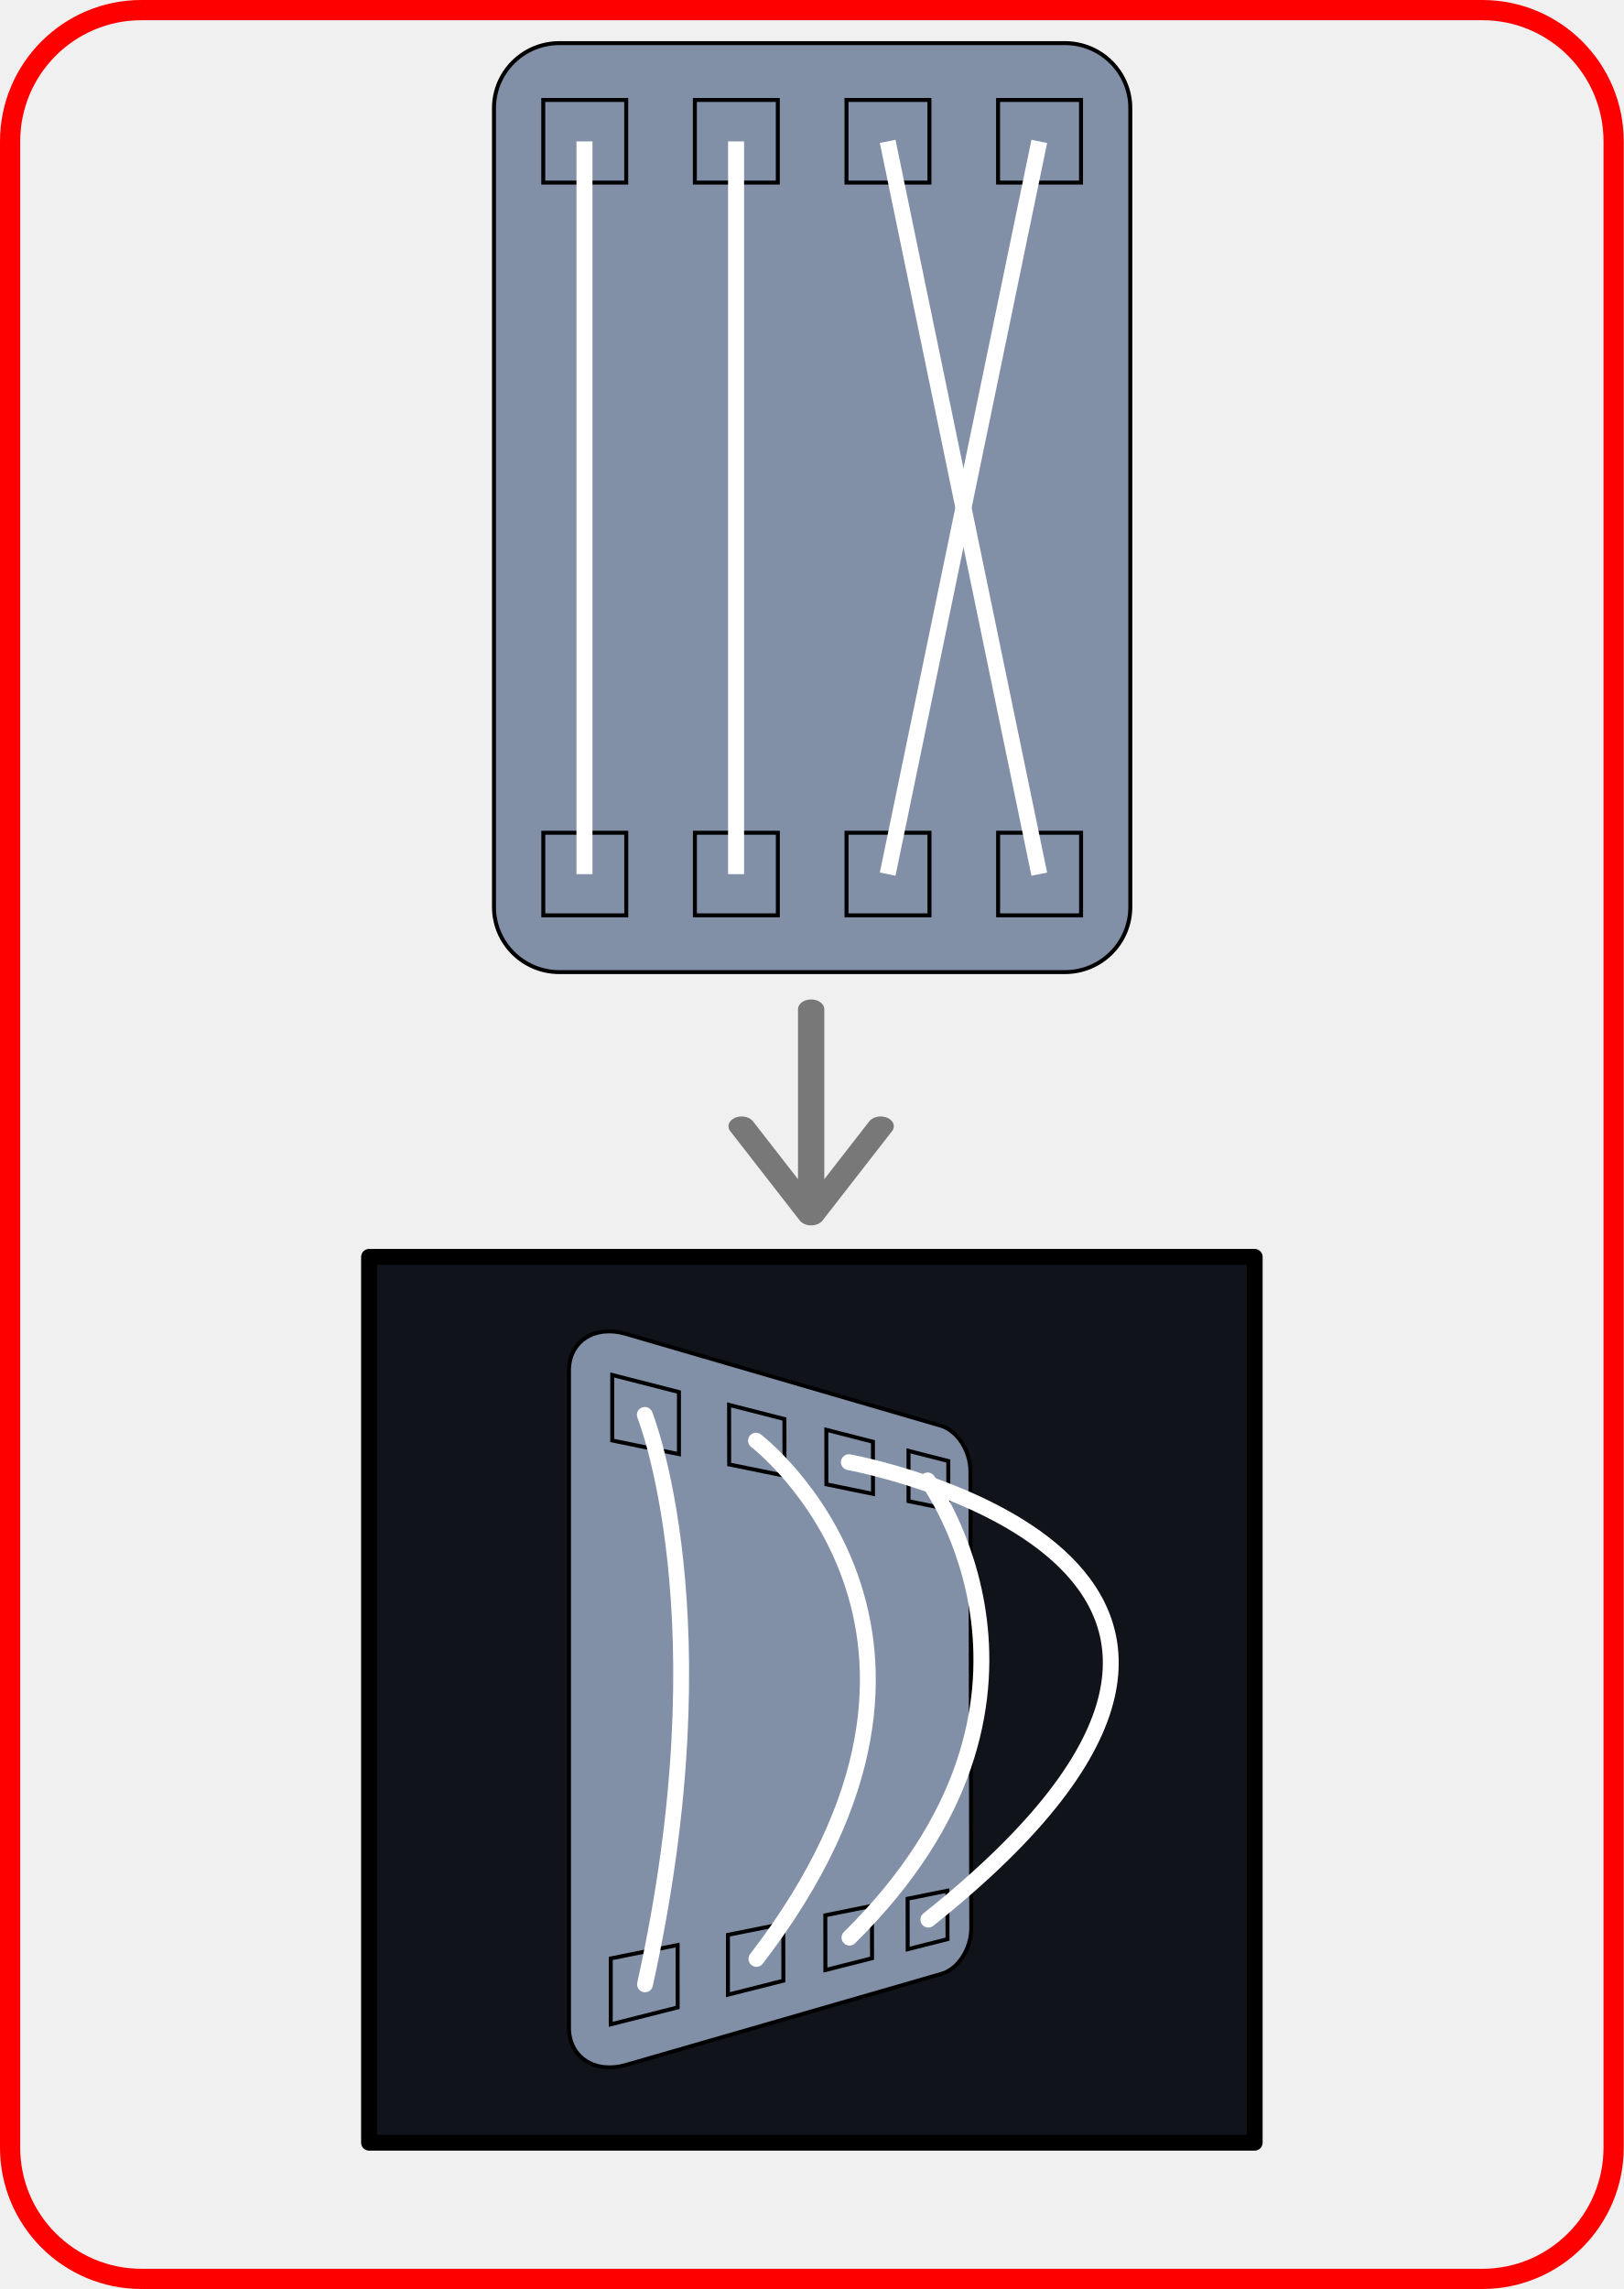
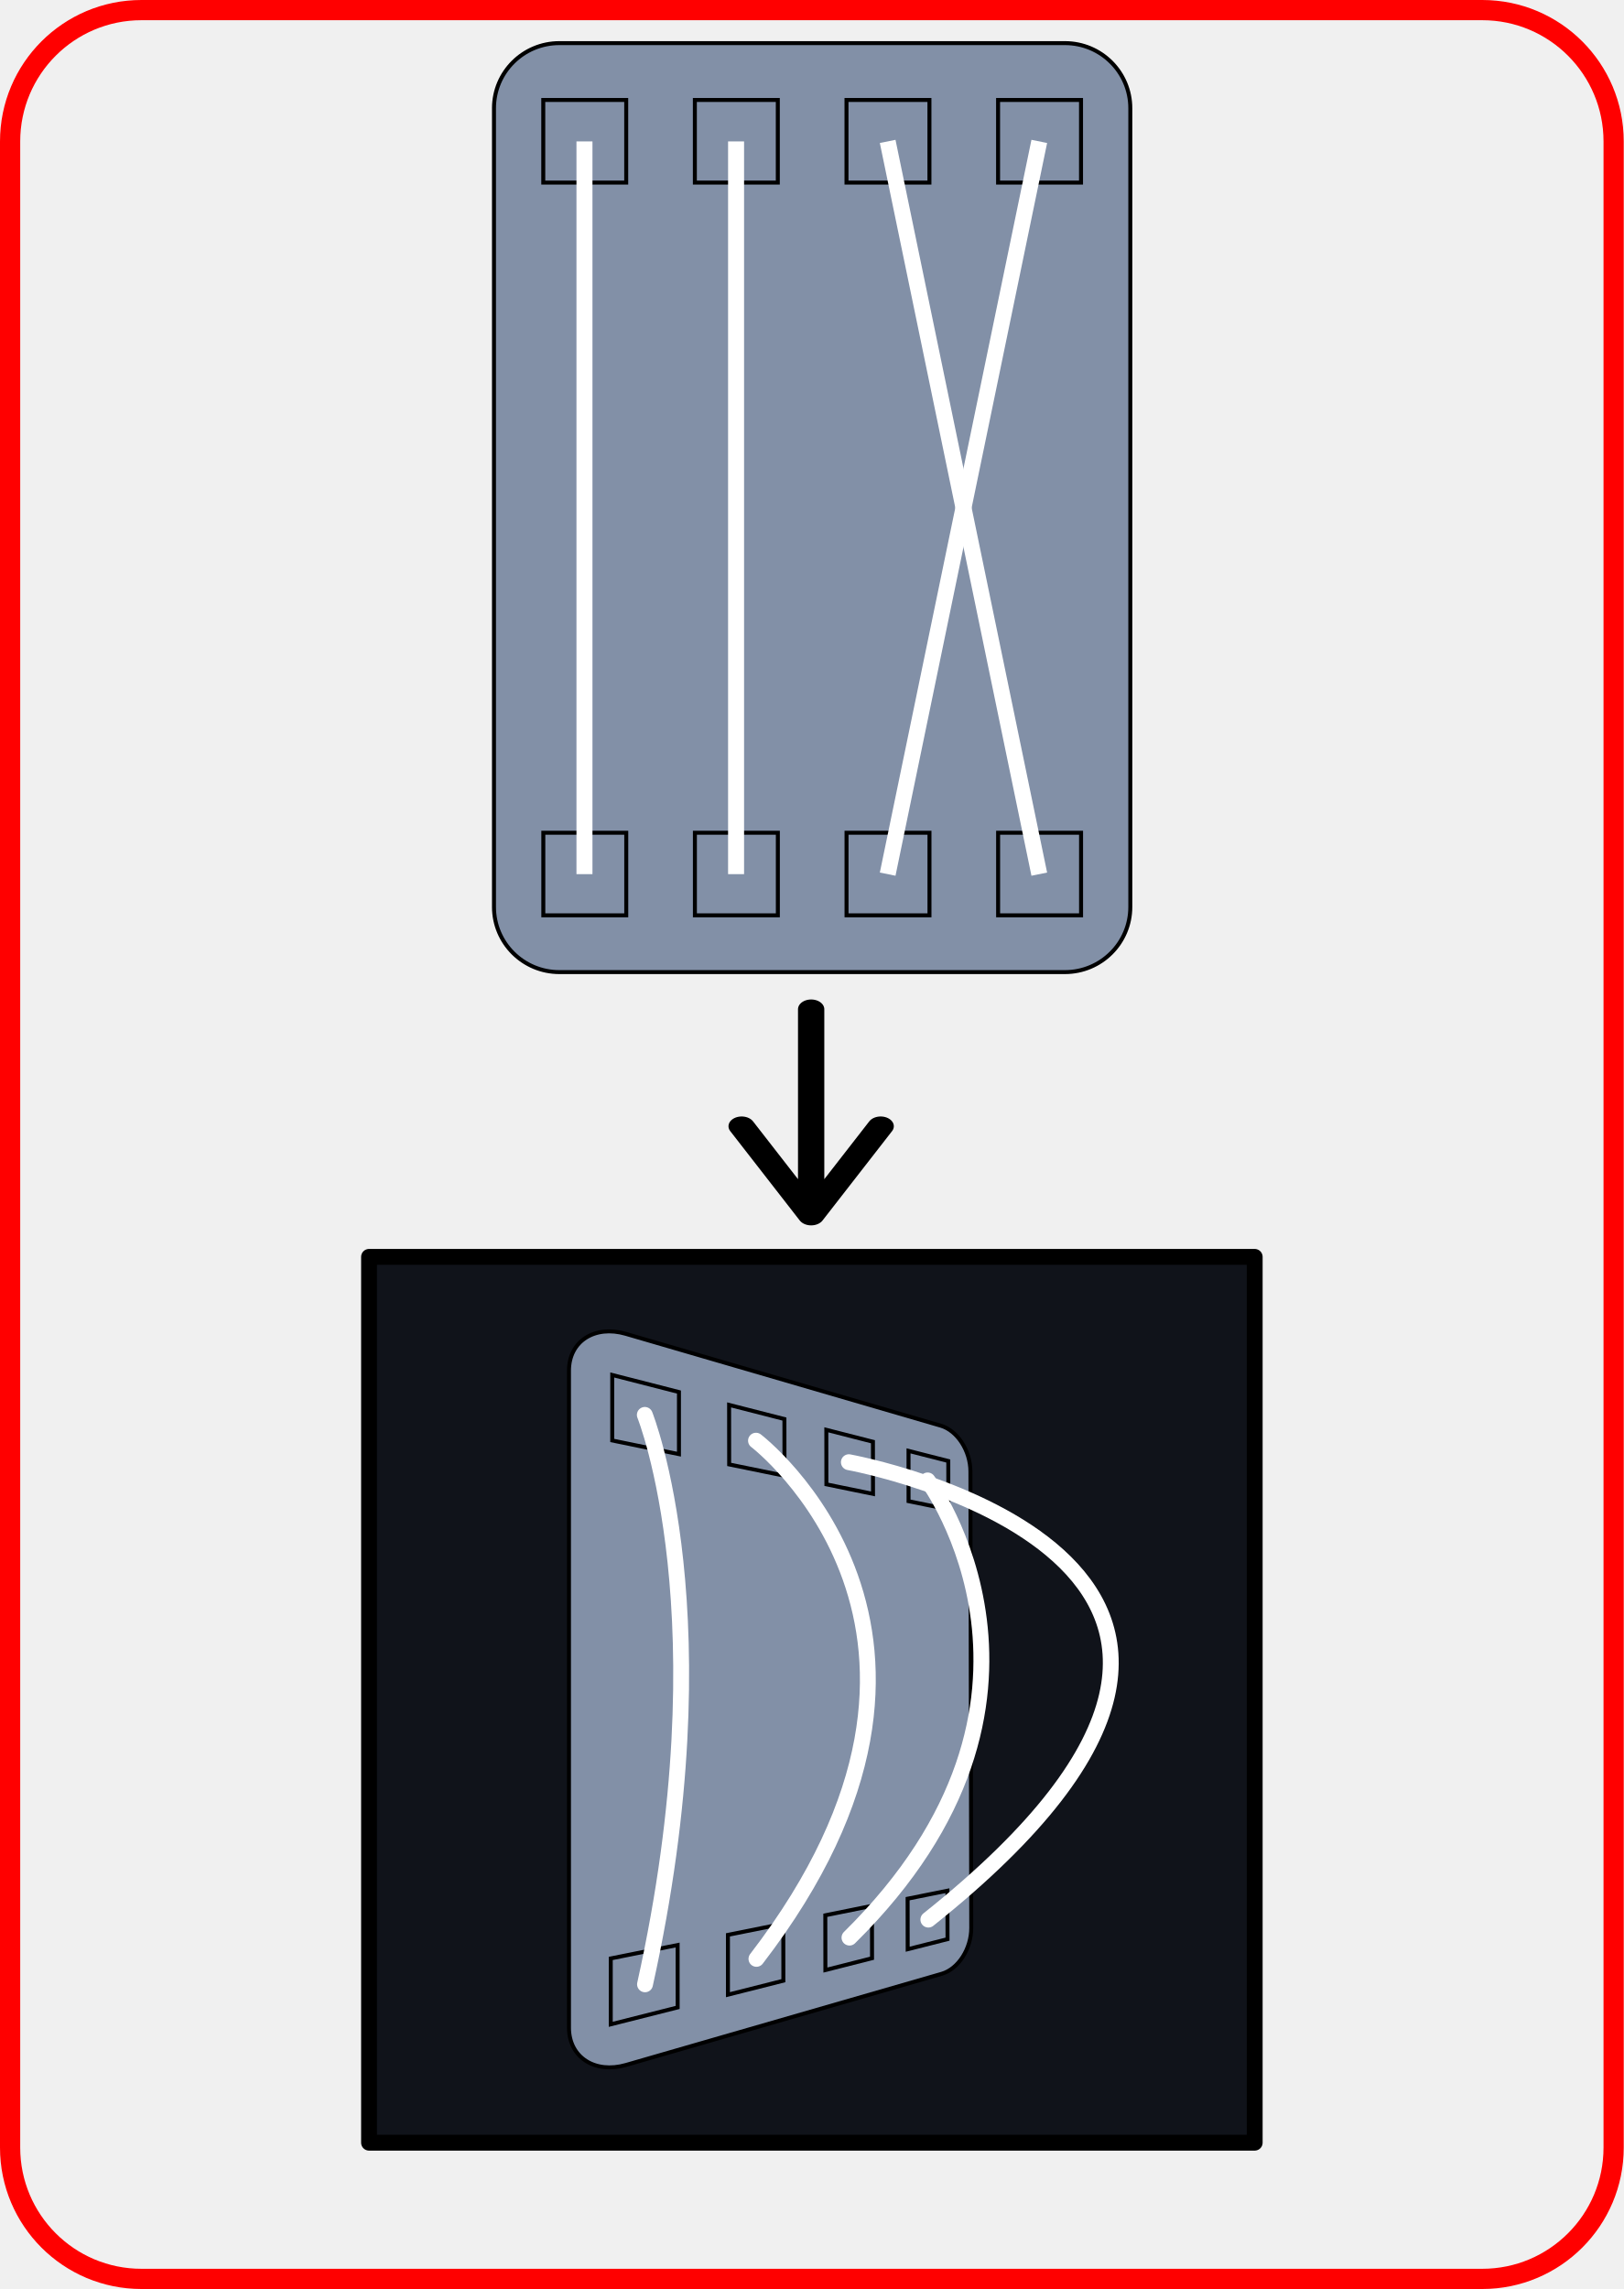
<svg xmlns="http://www.w3.org/2000/svg" xml:space="preserve" viewBox="0 0 271.105 382.116">
  <g transform="translate(-935.037 -403.637)">
    <rect width="267.731" height="378.742" x="936.724" y="405.324" fill="none" stroke="red" stroke-width="3.374" ry="21.926" />
    <g stroke-width=".249">
      <g fill="#8290a7" stroke="#000" stroke-linecap="square" stroke-miterlimit="100" stroke-width=".09" transform="matrix(7.394 0 0 7.363 -2427.58 -1442.933)">
        <rect width="14.369" height="21.062" x="465.931" y="251.768" ry="1.476" />
        <g transform="translate(.2)">
          <rect width="1.873" height="1.873" x="466.844" y="253.057" ry="0" />
          <rect width="1.873" height="1.873" x="470.267" y="253.057" ry="0" />
          <rect width="1.873" height="1.873" x="473.691" y="253.057" ry="0" />
          <rect width="1.873" height="1.873" x="477.114" y="253.057" ry="0" />
        </g>
        <g transform="rotate(180 473.016 262.3)">
          <rect width="1.873" height="1.873" x="466.844" y="253.057" ry="0" />
          <rect width="1.873" height="1.873" x="470.267" y="253.057" ry="0" />
          <rect width="1.873" height="1.873" x="473.691" y="253.057" ry="0" />
          <rect width="1.873" height="1.873" x="477.114" y="253.057" ry="0" />
        </g>
      </g>
-       <g color="#000">
+       <g>
        <path fill="#8290a7" d="M1032.62 549.564V427.245Z" />
        <path fill="#fff" d="M1031.286 427.243v122.32h2.67v-122.32z" />
      </g>
-       <g color="#000">
+       <g>
        <path fill="#8290a7" d="M1057.933 549.564V427.245Z" />
        <path fill="#fff" d="M1056.6 427.243v122.32h2.67v-122.32z" />
      </g>
-       <g color="#000">
+       <g>
        <path fill="#8290a7" d="m1083.246 549.564 25.313-122.319z" />
        <path fill="#fff" d="m1107.252 426.977-25.314 122.319 2.615.532 25.314-122.319z" />
      </g>
-       <g color="#000">
+       <g>
        <path fill="#8290a7" d="m1108.559 549.564-25.313-122.319z" />
        <path fill="#fff" d="m1084.553 426.977-2.615.532 25.314 122.32 2.615-.533z" />
      </g>
    </g>
    <g stroke-miterlimit="100" stroke-width="1.05">
      <path fill="#10131a" stroke="#000" stroke-dashoffset=".953" stroke-linecap="round" stroke-linejoin="round" stroke-width="2.647" d="M996.653 613.453h147.873v147.873H996.653z" />
      <g fill="#8290a7" stroke="#000" stroke-linecap="square" stroke-width=".109">
        <path d="m467.49 252.224 8.65 2.532c.457.134.814.694.815 1.261l.023 12.584c.001.57-.354 1.132-.812 1.264l-8.67 2.513c-.85.246-1.565-.208-1.565-1.029v-18.11c0-.815.712-1.262 1.559-1.015z" transform="matrix(6.08 0 0 6.056 -1802.825 -901.168)" />
        <path d="m466.919 253.358 1.832.471v1.712l-1.832-.377zm3.209.825 1.519.39.002 1.563-1.519-.312zm2.67.687 1.28.329.002 1.437-1.28-.263zm2.257.58 1.092.28.002 1.331-1.093-.224z" transform="matrix(6.08 0 0 6.056 -1801.608 -901.168)" />
        <path d="m469.661 255.712 1.094-.278.002 1.393-1.093.22zm2.073-.526 1.281-.326.002 1.51-1.281.26zm2.435-.619 1.522-.386v1.649l-1.52.307zm2.903-.737 1.837-.466v1.816l-1.836.37z" transform="matrix(-6.08 0 0 -6.056 3948.778 2275.942)" />
      </g>
      <path fill="none" stroke="#fff" stroke-dashoffset=".953" stroke-linecap="round" stroke-linejoin="round" stroke-width="2.647" d="M1042.698 639.835s13.639 33.788.033 95.056m18.529-90.754s41.978 32.015.075 86.504" />
      <path fill="none" stroke="#fff" stroke-dashoffset=".953" stroke-linecap="round" stroke-linejoin="round" stroke-width="2.647" d="M1089.916 650.774s27.186 36.648-13.046 76.32" />
      <path fill="none" stroke="#fff" stroke-dashoffset=".953" stroke-linecap="round" stroke-linejoin="round" stroke-width="2.647" d="M1076.767 647.73s88.84 16.143 13.271 76.358" />
    </g>
-     <path stroke="#787878" stroke-linecap="round" stroke-linejoin="round" stroke-miterlimit="0" stroke-width="5.292" d="M427.586 176.637h55.926zm55.926 0-24.219-13.983zm0 0-24.219 13.983z" transform="matrix(0 .616 -.83 0 1217.079 308.722)" />
+     <path stroke="#000" stroke-linecap="round" stroke-linejoin="round" stroke-miterlimit="0" stroke-width="5.292" d="M427.586 176.637h55.926zm55.926 0-24.219-13.983zm0 0-24.219 13.983z" transform="matrix(0 .616 -.83 0 1217.079 308.722)" />
  </g>
</svg>
